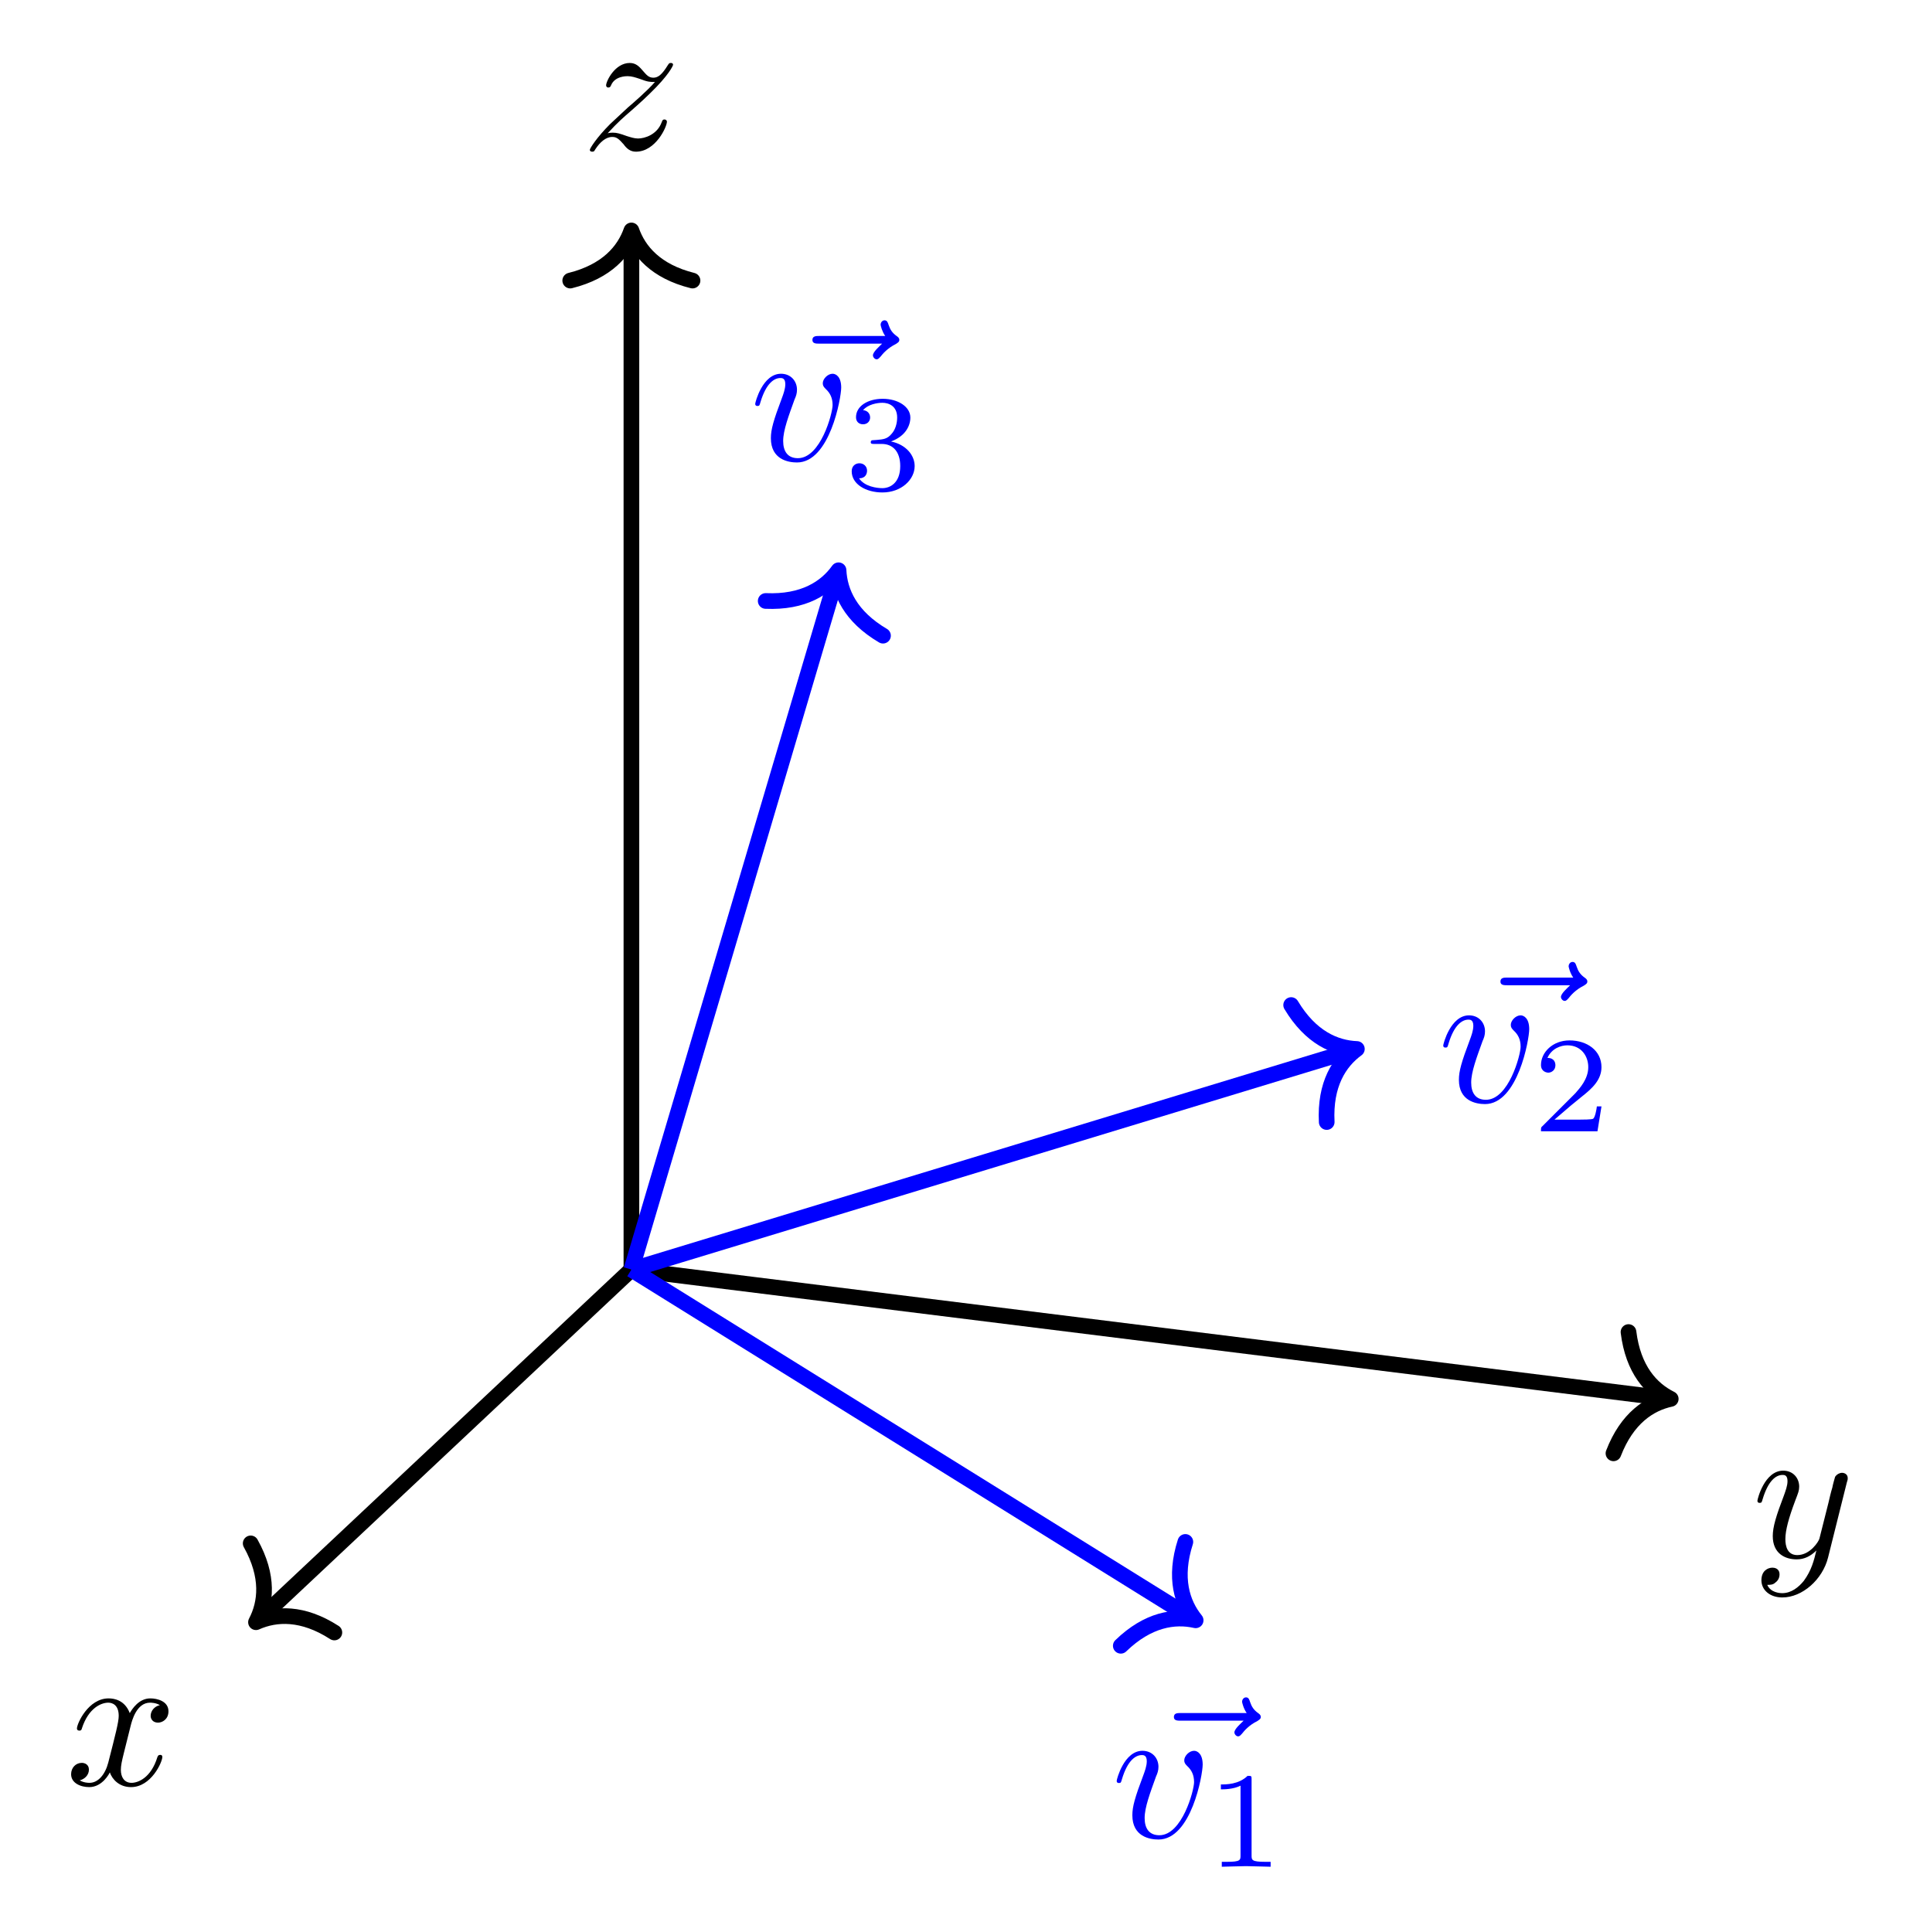
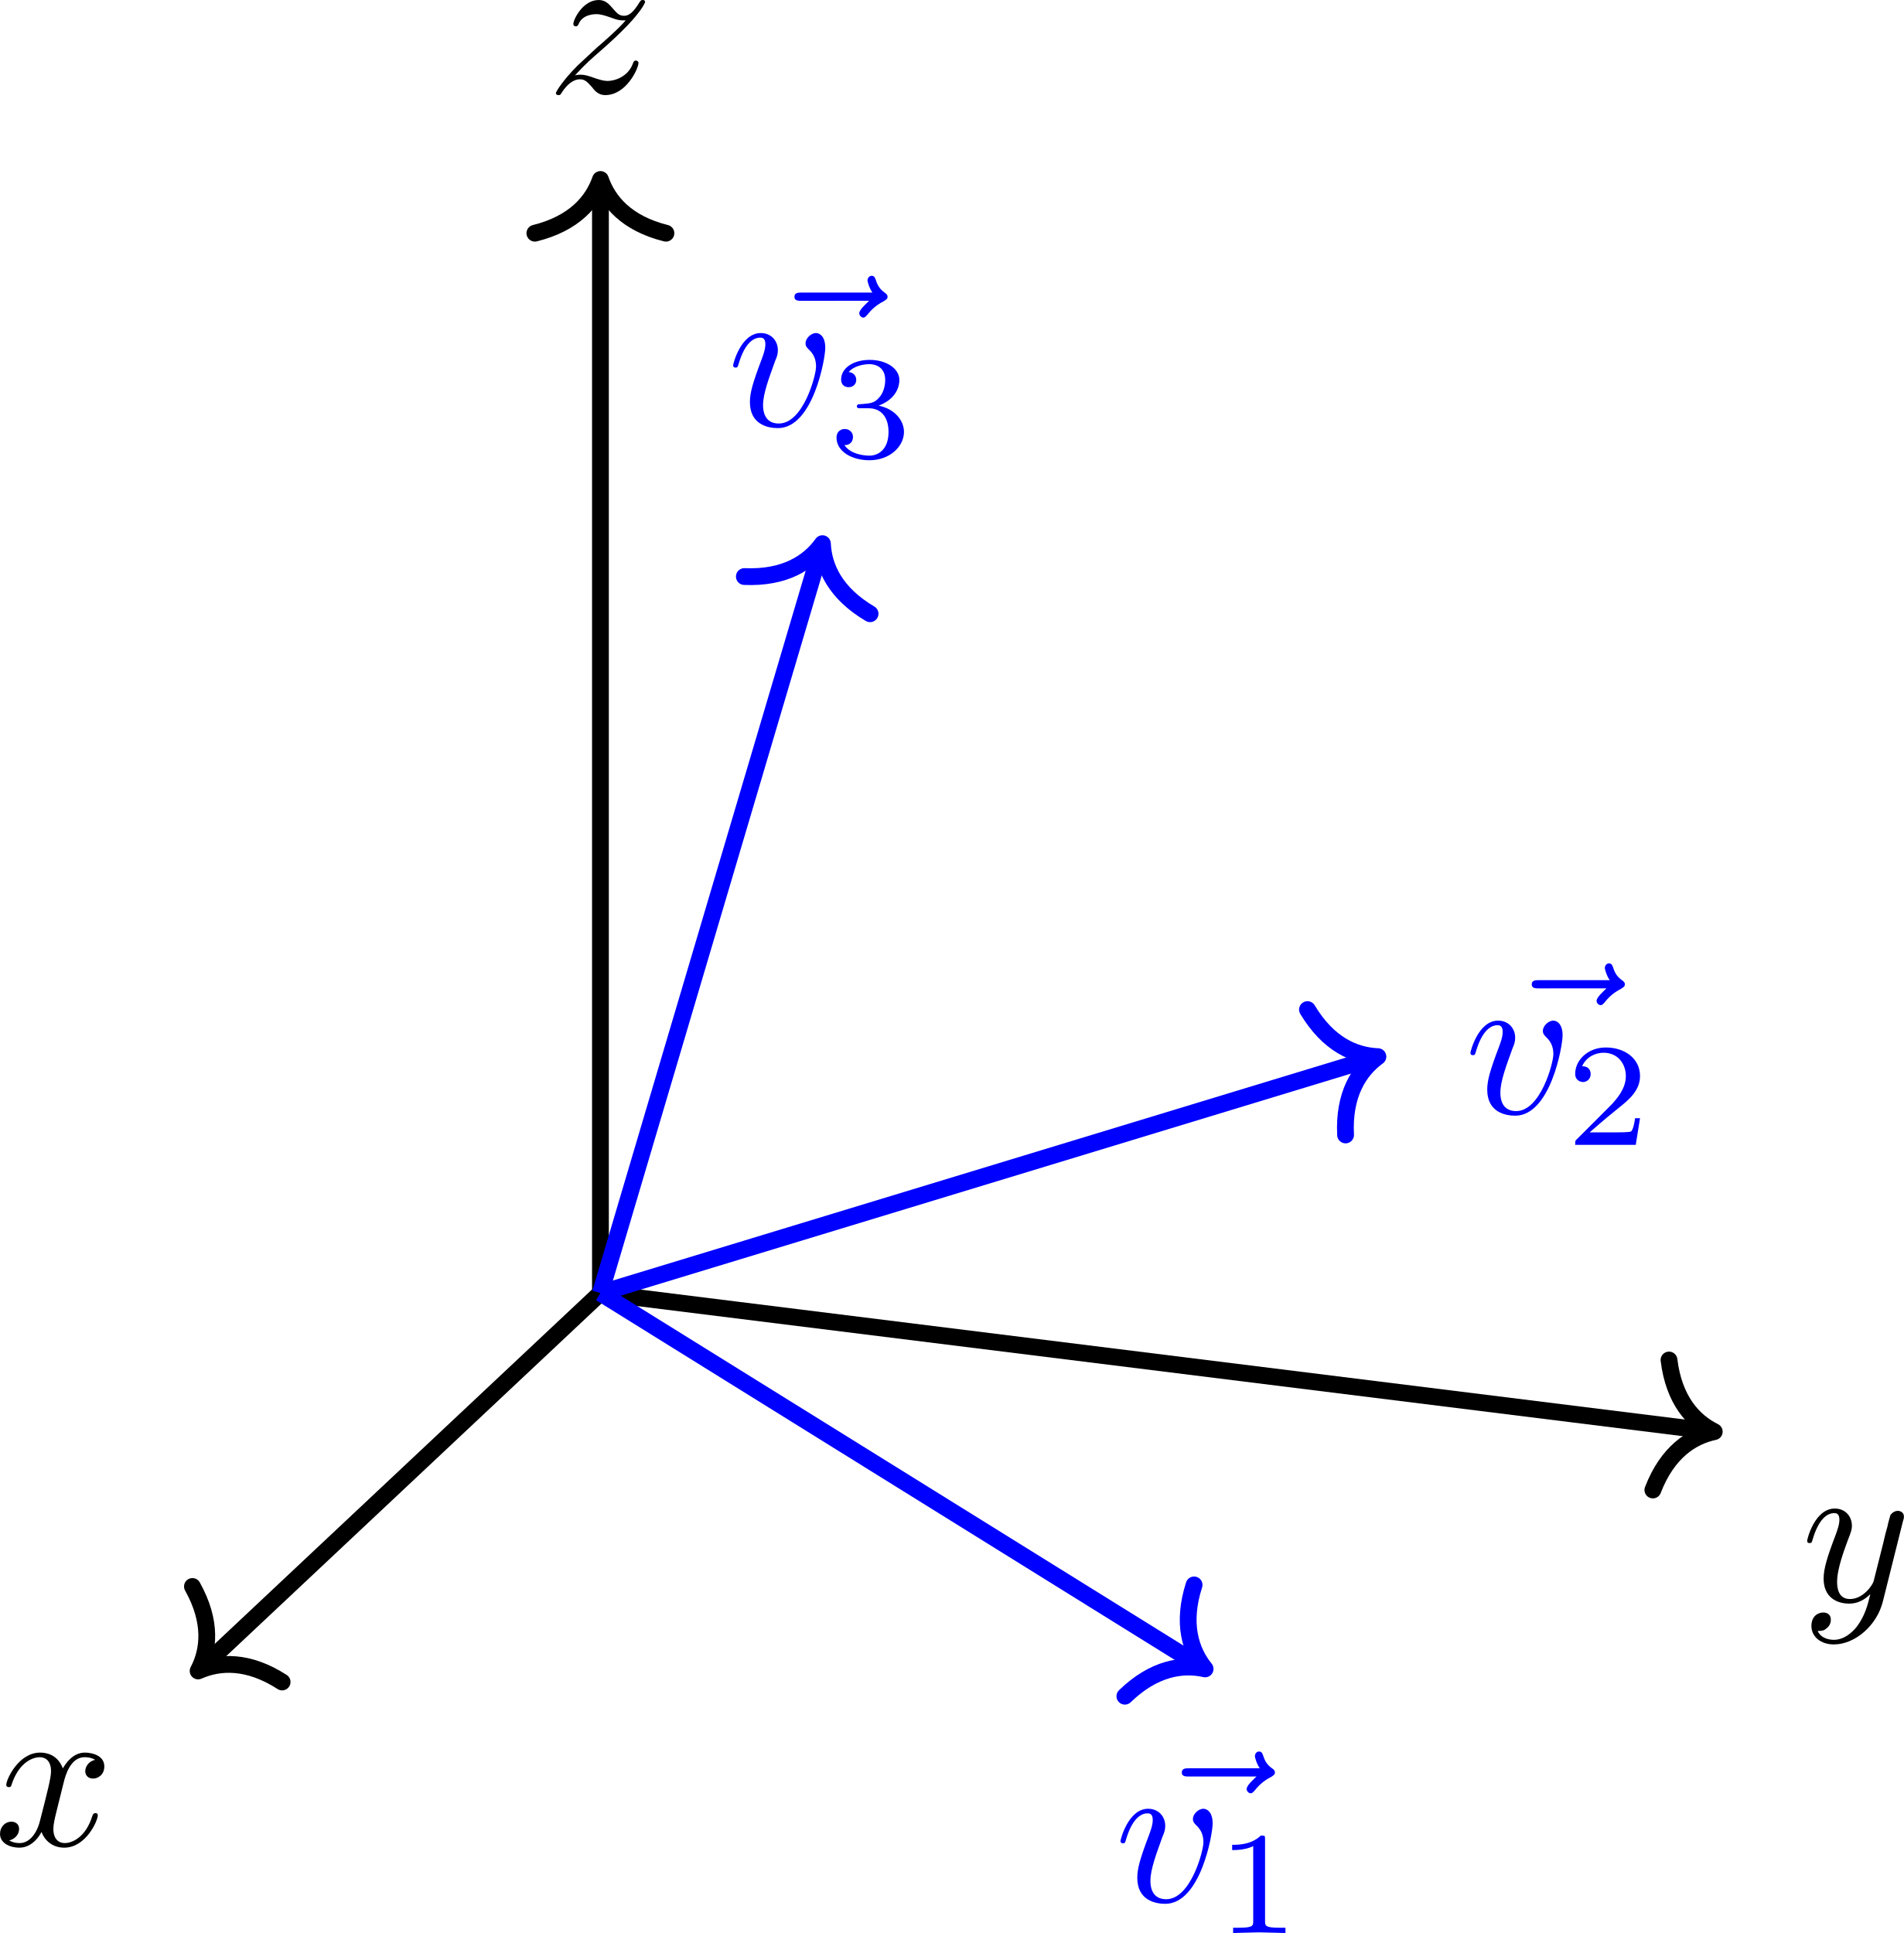
- <svg xmlns="http://www.w3.org/2000/svg" xmlns:xlink="http://www.w3.org/1999/xlink" width="97.68pt" height="98.315pt" viewBox="0 0 97.68 98.315" version="1.1" id="svg104">
+ <svg xmlns="http://www.w3.org/2000/svg" xmlns:xlink="http://www.w3.org/1999/xlink" width="90.39pt" height="91.79pt" viewBox="0 0 90.39 91.79" version="1.1" id="svg104">
  <defs id="defs30">
    <g id="g28">
      <g id="glyph-0-0" />
      <g id="glyph-0-1">
-         <path d="M 3.328 -3.016 C 3.391 -3.266 3.625 -4.188 4.312 -4.188 C 4.359 -4.188 4.609 -4.188 4.812 -4.062 C 4.531 -4 4.344 -3.766 4.344 -3.516 C 4.344 -3.359 4.453 -3.172 4.719 -3.172 C 4.938 -3.172 5.25 -3.344 5.25 -3.75 C 5.25 -4.266 4.672 -4.406 4.328 -4.406 C 3.75 -4.406 3.406 -3.875 3.281 -3.656 C 3.031 -4.312 2.5 -4.406 2.203 -4.406 C 1.172 -4.406 0.594 -3.125 0.594 -2.875 C 0.594 -2.766 0.703 -2.766 0.719 -2.766 C 0.797 -2.766 0.828 -2.797 0.844 -2.875 C 1.188 -3.938 1.844 -4.188 2.188 -4.188 C 2.375 -4.188 2.719 -4.094 2.719 -3.516 C 2.719 -3.203 2.547 -2.547 2.188 -1.141 C 2.031 -0.531 1.672 -0.109 1.234 -0.109 C 1.172 -0.109 0.953 -0.109 0.734 -0.234 C 0.984 -0.297 1.203 -0.5 1.203 -0.781 C 1.203 -1.047 0.984 -1.125 0.844 -1.125 C 0.531 -1.125 0.297 -0.875 0.297 -0.547 C 0.297 -0.094 0.781 0.109 1.219 0.109 C 1.891 0.109 2.25 -0.594 2.266 -0.641 C 2.391 -0.281 2.75 0.109 3.344 0.109 C 4.375 0.109 4.938 -1.172 4.938 -1.422 C 4.938 -1.531 4.859 -1.531 4.828 -1.531 C 4.734 -1.531 4.719 -1.484 4.688 -1.422 C 4.359 -0.344 3.688 -0.109 3.375 -0.109 C 2.984 -0.109 2.828 -0.422 2.828 -0.766 C 2.828 -0.984 2.875 -1.203 2.984 -1.641 Z M 3.328 -3.016 " id="path3" />
+         <path d="M 3.328,-3.016 C 3.391,-3.266 3.625,-4.188 4.312,-4.188 c 0.047,0 0.297,0 0.5,0.125 C 4.531,-4 4.344,-3.766 4.344,-3.516 c 0,0.156 0.109,0.344 0.375,0.344 0.219,0 0.531,-0.172 0.531,-0.578 0,-0.516 -0.578,-0.656 -0.922,-0.656 -0.578,0 -0.922,0.531 -1.047,0.75 -0.25,-0.656 -0.781,-0.75 -1.078,-0.75 -1.031,0 -1.609,1.281 -1.609,1.531 0,0.109 0.109,0.109 0.125,0.109 0.078,0 0.109,-0.031 0.125,-0.109 0.344,-1.062 1,-1.312 1.344,-1.312 0.188,0 0.531,0.094 0.531,0.672 0,0.312 -0.172,0.969 -0.531,2.375 -0.156,0.609 -0.516,1.031 -0.953,1.031 -0.062,0 -0.281,0 -0.5,-0.125 0.25,-0.062 0.469,-0.266 0.469,-0.547 0,-0.266 -0.219,-0.344 -0.359,-0.344 -0.312,0 -0.547,0.25 -0.547,0.578 0,0.453 0.484,0.656 0.922,0.656 0.672,0 1.031,-0.703 1.047,-0.75 0.125,0.359 0.484,0.75 1.078,0.75 1.031,0 1.594,-1.281 1.594,-1.531 0,-0.109 -0.078,-0.109 -0.109,-0.109 -0.094,0 -0.109,0.047 -0.141,0.109 -0.328,1.078 -1,1.312 -1.312,1.312 -0.391,0 -0.547,-0.312 -0.547,-0.656 0,-0.219 0.047,-0.438 0.156,-0.875 z m 0,0" id="path3" />
      </g>
      <g id="glyph-0-2">
-         <path d="M 4.844 -3.797 C 4.891 -3.938 4.891 -3.953 4.891 -4.031 C 4.891 -4.203 4.75 -4.297 4.594 -4.297 C 4.5 -4.297 4.344 -4.234 4.25 -4.094 C 4.234 -4.031 4.141 -3.734 4.109 -3.547 C 4.031 -3.297 3.969 -3.016 3.906 -2.75 L 3.453 -0.953 C 3.422 -0.812 2.984 -0.109 2.328 -0.109 C 1.828 -0.109 1.719 -0.547 1.719 -0.922 C 1.719 -1.375 1.891 -2 2.219 -2.875 C 2.375 -3.281 2.422 -3.391 2.422 -3.594 C 2.422 -4.031 2.109 -4.406 1.609 -4.406 C 0.656 -4.406 0.297 -2.953 0.297 -2.875 C 0.297 -2.766 0.391 -2.766 0.406 -2.766 C 0.516 -2.766 0.516 -2.797 0.562 -2.953 C 0.844 -3.891 1.234 -4.188 1.578 -4.188 C 1.656 -4.188 1.828 -4.188 1.828 -3.875 C 1.828 -3.625 1.719 -3.359 1.656 -3.172 C 1.25 -2.109 1.078 -1.547 1.078 -1.078 C 1.078 -0.188 1.703 0.109 2.297 0.109 C 2.688 0.109 3.016 -0.062 3.297 -0.344 C 3.172 0.172 3.047 0.672 2.656 1.203 C 2.391 1.531 2.016 1.828 1.562 1.828 C 1.422 1.828 0.969 1.797 0.797 1.406 C 0.953 1.406 1.094 1.406 1.219 1.281 C 1.328 1.203 1.422 1.062 1.422 0.875 C 1.422 0.562 1.156 0.531 1.062 0.531 C 0.828 0.531 0.5 0.688 0.5 1.172 C 0.5 1.672 0.938 2.047 1.562 2.047 C 2.578 2.047 3.609 1.141 3.891 0.016 Z M 4.844 -3.797 " id="path6" />
+         <path d="m 4.844,-3.797 c 0.047,-0.141 0.047,-0.156 0.047,-0.234 0,-0.172 -0.141,-0.266 -0.297,-0.266 -0.094,0 -0.25,0.062 -0.344,0.203 -0.016,0.062 -0.109,0.359 -0.141,0.547 -0.078,0.25 -0.141,0.531 -0.203,0.797 l -0.453,1.797 c -0.031,0.141 -0.469,0.844 -1.125,0.844 -0.5,0 -0.609,-0.438 -0.609,-0.812 C 1.719,-1.375 1.891,-2 2.219,-2.875 2.375,-3.281 2.422,-3.391 2.422,-3.594 c 0,-0.438 -0.312,-0.812 -0.812,-0.812 -0.953,0 -1.312,1.453 -1.312,1.531 0,0.109 0.094,0.109 0.109,0.109 0.109,0 0.109,-0.031 0.156,-0.188 0.281,-0.938 0.672,-1.234 1.016,-1.234 0.078,0 0.25,0 0.25,0.312 0,0.25 -0.109,0.516 -0.172,0.703 -0.406,1.062 -0.578,1.625 -0.578,2.094 0,0.891 0.625,1.188 1.219,1.188 0.391,0 0.719,-0.172 1,-0.453 -0.125,0.516 -0.25,1.016 -0.641,1.547 -0.266,0.328 -0.641,0.625 -1.094,0.625 -0.141,0 -0.594,-0.031 -0.766,-0.422 0.156,0 0.297,0 0.422,-0.125 C 1.328,1.203 1.422,1.062 1.422,0.875 1.422,0.562 1.156,0.531 1.062,0.531 0.828,0.531 0.5,0.688 0.5,1.172 c 0,0.5 0.438,0.875 1.062,0.875 1.016,0 2.047,-0.906 2.328,-2.031 z m 0,0" id="path6" />
      </g>
      <g id="glyph-0-3">
-         <path d="M 1.328 -0.828 C 1.859 -1.406 2.156 -1.656 2.516 -1.969 C 2.516 -1.969 3.125 -2.5 3.484 -2.859 C 4.438 -3.781 4.656 -4.266 4.656 -4.312 C 4.656 -4.406 4.562 -4.406 4.547 -4.406 C 4.469 -4.406 4.453 -4.391 4.391 -4.297 C 4.094 -3.812 3.891 -3.656 3.656 -3.656 C 3.406 -3.656 3.297 -3.812 3.141 -3.984 C 2.953 -4.203 2.781 -4.406 2.453 -4.406 C 1.703 -4.406 1.25 -3.484 1.25 -3.266 C 1.25 -3.219 1.281 -3.156 1.359 -3.156 C 1.453 -3.156 1.469 -3.203 1.5 -3.266 C 1.688 -3.734 2.266 -3.734 2.344 -3.734 C 2.547 -3.734 2.734 -3.672 2.969 -3.594 C 3.375 -3.438 3.484 -3.438 3.734 -3.438 C 3.375 -3.016 2.547 -2.297 2.359 -2.141 L 1.453 -1.297 C 0.781 -0.625 0.422 -0.062 0.422 0.016 C 0.422 0.109 0.531 0.109 0.547 0.109 C 0.625 0.109 0.641 0.094 0.703 -0.016 C 0.938 -0.375 1.234 -0.641 1.562 -0.641 C 1.781 -0.641 1.891 -0.547 2.141 -0.266 C 2.297 -0.047 2.484 0.109 2.766 0.109 C 3.766 0.109 4.344 -1.156 4.344 -1.422 C 4.344 -1.469 4.297 -1.531 4.219 -1.531 C 4.125 -1.531 4.109 -1.469 4.078 -1.391 C 3.844 -0.75 3.203 -0.562 2.875 -0.562 C 2.688 -0.562 2.5 -0.625 2.297 -0.688 C 1.953 -0.812 1.797 -0.859 1.594 -0.859 C 1.578 -0.859 1.422 -0.859 1.328 -0.828 Z M 1.328 -0.828 " id="path9" />
+         <path d="m 1.328,-0.828 c 0.531,-0.578 0.828,-0.828 1.188,-1.141 0,0 0.609,-0.531 0.969,-0.891 C 4.438,-3.781 4.656,-4.266 4.656,-4.312 c 0,-0.094 -0.094,-0.094 -0.109,-0.094 -0.078,0 -0.094,0.016 -0.156,0.109 -0.297,0.484 -0.5,0.641 -0.734,0.641 -0.25,0 -0.359,-0.156 -0.516,-0.328 -0.188,-0.219 -0.359,-0.422 -0.688,-0.422 -0.75,0 -1.203,0.922 -1.203,1.141 0,0.047 0.031,0.109 0.109,0.109 0.094,0 0.109,-0.047 0.141,-0.109 0.188,-0.469 0.766,-0.469 0.844,-0.469 0.203,0 0.391,0.062 0.625,0.141 0.406,0.156 0.516,0.156 0.766,0.156 -0.359,0.422 -1.188,1.141 -1.375,1.297 l -0.906,0.844 C 0.781,-0.625 0.422,-0.062 0.422,0.016 c 0,0.094 0.109,0.094 0.125,0.094 0.078,0 0.094,-0.016 0.156,-0.125 0.234,-0.359 0.531,-0.625 0.859,-0.625 0.219,0 0.328,0.094 0.578,0.375 0.156,0.219 0.344,0.375 0.625,0.375 1,0 1.578,-1.266 1.578,-1.531 0,-0.047 -0.047,-0.109 -0.125,-0.109 -0.094,0 -0.109,0.062 -0.141,0.141 C 3.844,-0.75 3.203,-0.562 2.875,-0.562 c -0.188,0 -0.375,-0.062 -0.578,-0.125 -0.344,-0.125 -0.5,-0.172 -0.703,-0.172 -0.016,0 -0.172,0 -0.266,0.031 z m 0,0" id="path9" />
      </g>
      <g id="glyph-0-4">
-         <path d="M 5.359 -5.938 C 5.219 -5.797 4.891 -5.516 4.891 -5.344 C 4.891 -5.25 4.984 -5.141 5.078 -5.141 C 5.172 -5.141 5.219 -5.219 5.281 -5.281 C 5.391 -5.422 5.625 -5.703 6.062 -5.922 C 6.125 -5.969 6.234 -6.016 6.234 -6.125 C 6.234 -6.234 6.156 -6.281 6.094 -6.328 C 5.875 -6.484 5.766 -6.656 5.688 -6.891 C 5.656 -6.984 5.625 -7.125 5.484 -7.125 C 5.344 -7.125 5.281 -6.984 5.281 -6.906 C 5.281 -6.859 5.359 -6.547 5.516 -6.328 L 2.156 -6.328 C 2 -6.328 1.812 -6.328 1.812 -6.125 C 1.812 -5.938 2 -5.938 2.156 -5.938 Z M 5.359 -5.938 " id="path12" />
+         <path d="m 5.359,-5.938 c -0.141,0.141 -0.469,0.422 -0.469,0.594 0,0.094 0.094,0.203 0.188,0.203 0.094,0 0.141,-0.078 0.203,-0.141 C 5.391,-5.422 5.625,-5.703 6.062,-5.922 6.125,-5.969 6.234,-6.016 6.234,-6.125 6.234,-6.234 6.156,-6.281 6.094,-6.328 5.875,-6.484 5.766,-6.656 5.688,-6.891 5.656,-6.984 5.625,-7.125 5.484,-7.125 c -0.141,0 -0.203,0.141 -0.203,0.219 0,0.047 0.078,0.359 0.234,0.578 H 2.156 c -0.156,0 -0.344,0 -0.344,0.203 0,0.188 0.188,0.188 0.344,0.188 z m 0,0" id="path12" />
      </g>
      <g id="glyph-0-5">
-         <path d="M 4.672 -3.703 C 4.672 -4.25 4.406 -4.406 4.234 -4.406 C 3.984 -4.406 3.734 -4.141 3.734 -3.922 C 3.734 -3.797 3.781 -3.734 3.891 -3.625 C 4.109 -3.422 4.234 -3.172 4.234 -2.812 C 4.234 -2.391 3.625 -0.109 2.469 -0.109 C 1.953 -0.109 1.719 -0.453 1.719 -0.984 C 1.719 -1.531 2 -2.266 2.297 -3.094 C 2.375 -3.266 2.422 -3.406 2.422 -3.594 C 2.422 -4.031 2.109 -4.406 1.609 -4.406 C 0.672 -4.406 0.297 -2.953 0.297 -2.875 C 0.297 -2.766 0.391 -2.766 0.406 -2.766 C 0.516 -2.766 0.516 -2.797 0.562 -2.953 C 0.859 -3.953 1.281 -4.188 1.578 -4.188 C 1.656 -4.188 1.828 -4.188 1.828 -3.875 C 1.828 -3.625 1.719 -3.344 1.656 -3.172 C 1.219 -2.016 1.094 -1.562 1.094 -1.125 C 1.094 -0.047 1.969 0.109 2.422 0.109 C 4.094 0.109 4.672 -3.188 4.672 -3.703 Z M 4.672 -3.703 " id="path15" />
+         <path d="m 4.672,-3.703 c 0,-0.547 -0.266,-0.703 -0.438,-0.703 -0.25,0 -0.5,0.266 -0.5,0.484 0,0.125 0.047,0.188 0.156,0.297 0.219,0.203 0.344,0.453 0.344,0.812 0,0.422 -0.609,2.703 -1.766,2.703 -0.516,0 -0.75,-0.344 -0.75,-0.875 0,-0.547 0.281,-1.281 0.578,-2.109 0.078,-0.172 0.125,-0.312 0.125,-0.5 0,-0.438 -0.312,-0.812 -0.812,-0.812 -0.938,0 -1.312,1.453 -1.312,1.531 0,0.109 0.094,0.109 0.109,0.109 0.109,0 0.109,-0.031 0.156,-0.188 0.297,-1 0.719,-1.234 1.016,-1.234 0.078,0 0.25,0 0.25,0.312 0,0.25 -0.109,0.531 -0.172,0.703 -0.438,1.156 -0.562,1.609 -0.562,2.047 0,1.078 0.875,1.234 1.328,1.234 1.672,0 2.25,-3.297 2.25,-3.812 z m 0,0" id="path15" />
      </g>
      <g id="glyph-1-0" />
      <g id="glyph-1-1">
-         <path d="M 2.328 -4.438 C 2.328 -4.625 2.328 -4.625 2.125 -4.625 C 1.672 -4.188 1.047 -4.188 0.766 -4.188 L 0.766 -3.938 C 0.922 -3.938 1.391 -3.938 1.766 -4.125 L 1.766 -0.578 C 1.766 -0.344 1.766 -0.25 1.078 -0.25 L 0.812 -0.25 L 0.812 0 C 0.938 0 1.797 -0.031 2.047 -0.031 C 2.266 -0.031 3.141 0 3.297 0 L 3.297 -0.25 L 3.031 -0.25 C 2.328 -0.25 2.328 -0.344 2.328 -0.578 Z M 2.328 -4.438 " id="path19" />
+         <path d="m 2.328,-4.438 c 0,-0.188 0,-0.188 -0.203,-0.188 -0.453,0.438 -1.078,0.438 -1.359,0.438 v 0.25 c 0.156,0 0.625,0 1,-0.188 v 3.547 c 0,0.234 0,0.328 -0.688,0.328 H 0.812 V 0 c 0.125,0 0.984,-0.031 1.234,-0.031 0.219,0 1.094,0.031 1.25,0.031 V -0.25 H 3.031 c -0.703,0 -0.703,-0.094 -0.703,-0.328 z m 0,0" id="path19" />
      </g>
      <g id="glyph-1-2">
-         <path d="M 3.516 -1.266 L 3.281 -1.266 C 3.266 -1.109 3.188 -0.703 3.094 -0.641 C 3.047 -0.594 2.516 -0.594 2.406 -0.594 L 1.125 -0.594 C 1.859 -1.234 2.109 -1.438 2.516 -1.766 C 3.031 -2.172 3.516 -2.609 3.516 -3.266 C 3.516 -4.109 2.781 -4.625 1.891 -4.625 C 1.031 -4.625 0.438 -4.016 0.438 -3.375 C 0.438 -3.031 0.734 -2.984 0.812 -2.984 C 0.969 -2.984 1.172 -3.109 1.172 -3.359 C 1.172 -3.484 1.125 -3.734 0.766 -3.734 C 0.984 -4.219 1.453 -4.375 1.781 -4.375 C 2.484 -4.375 2.844 -3.828 2.844 -3.266 C 2.844 -2.656 2.406 -2.188 2.188 -1.938 L 0.516 -0.266 C 0.438 -0.203 0.438 -0.188 0.438 0 L 3.312 0 Z M 3.516 -1.266 " id="path22" />
+         <path d="M 3.516,-1.266 H 3.281 c -0.016,0.156 -0.094,0.562 -0.188,0.625 C 3.047,-0.594 2.516,-0.594 2.406,-0.594 H 1.125 c 0.734,-0.641 0.984,-0.844 1.391,-1.172 0.516,-0.406 1,-0.844 1,-1.5 0,-0.844 -0.734,-1.359 -1.625,-1.359 -0.859,0 -1.453,0.609 -1.453,1.25 0,0.344 0.297,0.391 0.375,0.391 0.156,0 0.359,-0.125 0.359,-0.375 0,-0.125 -0.047,-0.375 -0.406,-0.375 C 0.984,-4.219 1.453,-4.375 1.781,-4.375 c 0.703,0 1.062,0.547 1.062,1.109 0,0.609 -0.438,1.078 -0.656,1.328 L 0.516,-0.266 C 0.438,-0.203 0.438,-0.188 0.438,0 h 2.875 z m 0,0" id="path22" />
      </g>
      <g id="glyph-1-3">
-         <path d="M 1.906 -2.328 C 2.453 -2.328 2.844 -1.953 2.844 -1.203 C 2.844 -0.344 2.328 -0.078 1.938 -0.078 C 1.656 -0.078 1.031 -0.156 0.75 -0.578 C 1.078 -0.578 1.156 -0.812 1.156 -0.969 C 1.156 -1.188 0.984 -1.344 0.766 -1.344 C 0.578 -1.344 0.375 -1.219 0.375 -0.938 C 0.375 -0.281 1.094 0.141 1.938 0.141 C 2.906 0.141 3.578 -0.516 3.578 -1.203 C 3.578 -1.75 3.141 -2.297 2.375 -2.453 C 3.094 -2.719 3.359 -3.234 3.359 -3.672 C 3.359 -4.219 2.734 -4.625 1.953 -4.625 C 1.188 -4.625 0.594 -4.25 0.594 -3.688 C 0.594 -3.453 0.75 -3.328 0.953 -3.328 C 1.172 -3.328 1.312 -3.484 1.312 -3.672 C 1.312 -3.875 1.172 -4.031 0.953 -4.047 C 1.203 -4.344 1.672 -4.422 1.938 -4.422 C 2.25 -4.422 2.688 -4.266 2.688 -3.672 C 2.688 -3.375 2.594 -3.047 2.406 -2.844 C 2.188 -2.578 1.984 -2.562 1.641 -2.531 C 1.469 -2.516 1.453 -2.516 1.422 -2.516 C 1.406 -2.516 1.344 -2.5 1.344 -2.422 C 1.344 -2.328 1.406 -2.328 1.531 -2.328 Z M 1.906 -2.328 " id="path25" />
+         <path d="m 1.906,-2.328 c 0.547,0 0.938,0.375 0.938,1.125 0,0.859 -0.516,1.125 -0.906,1.125 -0.281,0 -0.906,-0.078 -1.188,-0.5 0.328,0 0.406,-0.234 0.406,-0.391 0,-0.219 -0.172,-0.375 -0.391,-0.375 -0.188,0 -0.391,0.125 -0.391,0.406 0,0.656 0.719,1.078 1.562,1.078 0.969,0 1.641,-0.656 1.641,-1.344 0,-0.547 -0.438,-1.094 -1.203,-1.25 0.719,-0.266 0.984,-0.781 0.984,-1.219 0,-0.547 -0.625,-0.953 -1.406,-0.953 -0.766,0 -1.359,0.375 -1.359,0.938 0,0.234 0.156,0.359 0.359,0.359 0.219,0 0.359,-0.156 0.359,-0.344 0,-0.203 -0.141,-0.359 -0.359,-0.375 0.25,-0.297 0.719,-0.375 0.984,-0.375 0.312,0 0.75,0.156 0.75,0.75 0,0.297 -0.094,0.625 -0.281,0.828 -0.219,0.266 -0.422,0.281 -0.766,0.312 -0.172,0.016 -0.188,0.016 -0.219,0.016 -0.016,0 -0.078,0.016 -0.078,0.094 0,0.094 0.062,0.094 0.188,0.094 z m 0,0" id="path25" />
      </g>
    </g>
  </defs>
-   <path fill="none" stroke-width="0.797" stroke-linecap="butt" stroke-linejoin="miter" stroke="rgb(0%, 0%, 0%)" stroke-opacity="1" stroke-miterlimit="10" d="M 0.001 -0.001 L -18.811 -17.677 " transform="matrix(1, 0, 0, -1, 32.124, 64.604)" id="path32" />
-   <path fill="none" stroke-width="0.797" stroke-linecap="round" stroke-linejoin="round" stroke="rgb(0%, 0%, 0%)" stroke-opacity="1" stroke-miterlimit="10" d="M -2.549 3.111 C -2.085 1.244 -1.046 0.364 -0.001 -0.001 C -1.048 -0.363 -2.085 -1.243 -2.552 -3.109 " transform="matrix(-0.72871, 0.68477, 0.68477, 0.72871, 13.02372, 82.5522)" id="path34" />
-   <g fill="#000000" fill-opacity="1" id="g38">
+   <path fill="none" stroke-width="0.797" stroke-linecap="butt" stroke-linejoin="miter" stroke="#000000" stroke-opacity="1" stroke-miterlimit="10" d="M 28.507,61.402 9.695,79.078" id="path32" />
+   <path fill="none" stroke-width="0.797" stroke-linecap="round" stroke-linejoin="round" stroke="#000000" stroke-opacity="1" stroke-miterlimit="10" d="M 13.394,79.87 C 11.777,78.828 10.417,78.898 9.406,79.347 9.921,78.367 10.074,77.015 9.136,75.335" id="path34" />
+   <g fill="#000000" fill-opacity="1" id="g38" transform="translate(-3.617875,-3.20375)">
    <use xlink:href="#glyph-0-1" x="3.321" y="90.833" id="use36" />
  </g>
-   <path fill="none" stroke-width="0.797" stroke-linecap="butt" stroke-linejoin="miter" stroke="rgb(0%, 0%, 0%)" stroke-opacity="1" stroke-miterlimit="10" d="M 0.001 -0.001 L 52.485 -6.533 " transform="matrix(1, 0, 0, -1, 32.124, 64.604)" id="path40" />
-   <path fill="none" stroke-width="0.797" stroke-linecap="round" stroke-linejoin="round" stroke="rgb(0%, 0%, 0%)" stroke-opacity="1" stroke-miterlimit="10" d="M -2.552 3.11 C -2.083 1.243 -1.045 0.365 0.001 -0.001 C -1.045 -0.363 -2.084 -1.245 -2.549 -3.109 " transform="matrix(0.99231, 0.1235, 0.1235, -0.99231, 85.00341, 71.18643)" id="path42" />
-   <g fill="#000000" fill-opacity="1" id="g46">
+   <path fill="none" stroke-width="0.797" stroke-linecap="butt" stroke-linejoin="miter" stroke="#000000" stroke-opacity="1" stroke-miterlimit="10" d="M 28.507,61.402 80.992,67.933" id="path40" />
+   <path fill="none" stroke-width="0.797" stroke-linecap="round" stroke-linejoin="round" stroke="#000000" stroke-opacity="1" stroke-miterlimit="10" d="m 79.238,64.581 c 0.234,1.91 1.156,2.91 2.148,3.402 -1.082,0.23 -2.223,0.977 -2.914,2.77" id="path42" />
+   <g fill="#000000" fill-opacity="1" id="g46" transform="translate(-3.617875,-3.20375)">
    <use xlink:href="#glyph-0-2" x="89.117" y="79.244" id="use44" />
  </g>
-   <path fill="none" stroke-width="0.797" stroke-linecap="butt" stroke-linejoin="miter" stroke="rgb(0%, 0%, 0%)" stroke-opacity="1" stroke-miterlimit="10" d="M 0.001 -0.001 L 0.001 52.479 " transform="matrix(1, 0, 0, -1, 32.124, 64.604)" id="path48" />
-   <path fill="none" stroke-width="0.797" stroke-linecap="round" stroke-linejoin="round" stroke="rgb(0%, 0%, 0%)" stroke-opacity="1" stroke-miterlimit="10" d="M -2.55 3.112 C -2.085 1.245 -1.046 0.362 0.001 -0.001 C -1.046 -0.364 -2.085 -1.243 -2.55 -3.11 " transform="matrix(0, -1, -1, 0, 32.124, 11.72767)" id="path50" />
-   <g fill="#000000" fill-opacity="1" id="g54">
+   <path fill="none" stroke-width="0.797" stroke-linecap="butt" stroke-linejoin="miter" stroke="#000000" stroke-opacity="1" stroke-miterlimit="10" d="M 28.507,61.402 V 8.921" id="path48" />
+   <path fill="none" stroke-width="0.797" stroke-linecap="round" stroke-linejoin="round" stroke="#000000" stroke-opacity="1" stroke-miterlimit="10" d="m 25.394,11.074 c 1.867,-0.465 2.75,-1.504 3.113,-2.551 0.363,1.047 1.242,2.086 3.109,2.551" id="path50" />
+   <g fill="#000000" fill-opacity="1" id="g54" transform="translate(-3.617875,-3.20375)">
    <use xlink:href="#glyph-0-3" x="29.588" y="7.61" id="use52" />
  </g>
-   <path fill="none" stroke-width="0.797" stroke-linecap="butt" stroke-linejoin="miter" stroke="rgb(0%, 0%, 100%)" stroke-opacity="1" stroke-miterlimit="10" d="M 0.001 -0.001 L 28.368 -17.638 " transform="matrix(1, 0, 0, -1, 32.124, 64.604)" id="path56" />
-   <path fill="none" stroke-width="0.797" stroke-linecap="round" stroke-linejoin="round" stroke="rgb(0%, 0%, 100%)" stroke-opacity="1" stroke-miterlimit="10" d="M -2.551 3.111 C -2.084 1.244 -1.045 0.363 -0 0 C -1.044 -0.363 -2.083 -1.244 -2.55 -3.112 " transform="matrix(0.8492, 0.52802, 0.52802, -0.8492, 60.83222, 82.45362)" id="path58" />
-   <g fill="#0000ff" fill-opacity="1" id="g62">
+   <path fill="none" stroke-width="0.797" stroke-linecap="butt" stroke-linejoin="miter" stroke="#0000ff" stroke-opacity="1" stroke-miterlimit="10" d="M 28.507,61.402 56.874,79.038" id="path56" />
+   <path fill="none" stroke-width="0.797" stroke-linecap="round" stroke-linejoin="round" stroke="#0000ff" stroke-opacity="1" stroke-miterlimit="10" d="m 56.691,75.261 c -0.59,1.832 -0.172,3.129 0.523,3.988 -1.078,-0.242 -2.426,-0.043 -3.809,1.297" id="path58" />
+   <g fill="#0000ff" fill-opacity="1" id="g62" transform="translate(-3.617875,-3.20375)">
    <use xlink:href="#glyph-0-4" x="57.913" y="93.5" id="use60" />
  </g>
-   <g fill="#0000ff" fill-opacity="1" id="g66">
+   <g fill="#0000ff" fill-opacity="1" id="g66" transform="translate(-3.617875,-3.20375)">
    <use xlink:href="#glyph-0-5" x="56.518" y="93.5" id="use64" />
  </g>
-   <g fill="#0000ff" fill-opacity="1" id="g70">
+   <g fill="#0000ff" fill-opacity="1" id="g70" transform="translate(-3.617875,-3.20375)">
    <use xlink:href="#glyph-1-1" x="61.35" y="94.994" id="use68" />
  </g>
-   <path fill="none" stroke-width="0.797" stroke-linecap="butt" stroke-linejoin="miter" stroke="rgb(0%, 0%, 100%)" stroke-opacity="1" stroke-miterlimit="10" d="M 0.001 -0.001 L 36.528 11.108 " transform="matrix(1, 0, 0, -1, 32.124, 64.604)" id="path72" />
-   <path fill="none" stroke-width="0.797" stroke-linecap="round" stroke-linejoin="round" stroke="rgb(0%, 0%, 100%)" stroke-opacity="1" stroke-miterlimit="10" d="M -2.549 3.111 C -2.084 1.243 -1.045 0.363 0 0 C -1.045 -0.363 -2.085 -1.244 -2.55 -3.111 " transform="matrix(0.9567, -0.29092, -0.29092, -0.9567, 69.03496, 53.37945)" id="path74" />
-   <g fill="#0000ff" fill-opacity="1" id="g78">
+   <path fill="none" stroke-width="0.797" stroke-linecap="butt" stroke-linejoin="miter" stroke="#0000ff" stroke-opacity="1" stroke-miterlimit="10" d="M 28.507,61.402 65.034,50.292" id="path72" />
+   <path fill="none" stroke-width="0.797" stroke-linecap="round" stroke-linejoin="round" stroke="#0000ff" stroke-opacity="1" stroke-miterlimit="10" d="m 62.074,47.941 c 0.988,1.652 2.238,2.191 3.344,2.234 -0.895,0.652 -1.633,1.797 -1.535,3.719" id="path74" />
+   <g fill="#0000ff" fill-opacity="1" id="g78" transform="translate(-3.617875,-3.20375)">
    <use xlink:href="#glyph-0-4" x="74.527" y="56.075" id="use76" />
  </g>
-   <g fill="#0000ff" fill-opacity="1" id="g82">
+   <g fill="#0000ff" fill-opacity="1" id="g82" transform="translate(-3.617875,-3.20375)">
    <use xlink:href="#glyph-0-5" x="73.132" y="56.075" id="use80" />
  </g>
-   <g fill="#0000ff" fill-opacity="1" id="g86">
+   <g fill="#0000ff" fill-opacity="1" id="g86" transform="translate(-3.617875,-3.20375)">
    <use xlink:href="#glyph-1-2" x="77.964" y="57.569" id="use84" />
  </g>
-   <path fill="none" stroke-width="0.797" stroke-linecap="butt" stroke-linejoin="miter" stroke="rgb(0%, 0%, 100%)" stroke-opacity="1" stroke-miterlimit="10" d="M 0.001 -0.001 L 10.427 35.202 " transform="matrix(1, 0, 0, -1, 32.124, 64.604)" id="path88" />
-   <path fill="none" stroke-width="0.797" stroke-linecap="round" stroke-linejoin="round" stroke="rgb(0%, 0%, 100%)" stroke-opacity="1" stroke-miterlimit="10" d="M -2.551 3.112 C -2.084 1.246 -1.048 0.363 0 0.002 C -1.045 -0.361 -2.084 -1.243 -2.549 -3.112 " transform="matrix(0.28403, -0.95876, -0.95876, -0.28403, 42.66561, 29.02012)" id="path90" />
-   <g fill="#0000ff" fill-opacity="1" id="g94">
+   <path fill="none" stroke-width="0.797" stroke-linecap="butt" stroke-linejoin="miter" stroke="#0000ff" stroke-opacity="1" stroke-miterlimit="10" d="M 28.507,61.402 38.933,26.199" id="path88" />
+   <path fill="none" stroke-width="0.797" stroke-linecap="round" stroke-linejoin="round" stroke="#0000ff" stroke-opacity="1" stroke-miterlimit="10" d="m 35.339,27.378 c 1.922,0.082 3.062,-0.66 3.707,-1.562 0.051,1.105 0.602,2.352 2.262,3.328" id="path90" />
+   <g fill="#0000ff" fill-opacity="1" id="g94" transform="translate(-3.617875,-3.20375)">
    <use xlink:href="#glyph-0-4" x="39.522" y="23.425" id="use92" />
  </g>
-   <g fill="#0000ff" fill-opacity="1" id="g98">
+   <g fill="#0000ff" fill-opacity="1" id="g98" transform="translate(-3.617875,-3.20375)">
    <use xlink:href="#glyph-0-5" x="38.127" y="23.425" id="use96" />
  </g>
-   <g fill="#0000ff" fill-opacity="1" id="g102">
+   <g fill="#0000ff" fill-opacity="1" id="g102" transform="translate(-3.617875,-3.20375)">
    <use xlink:href="#glyph-1-3" x="42.958" y="24.919" id="use100" />
  </g>
</svg>
